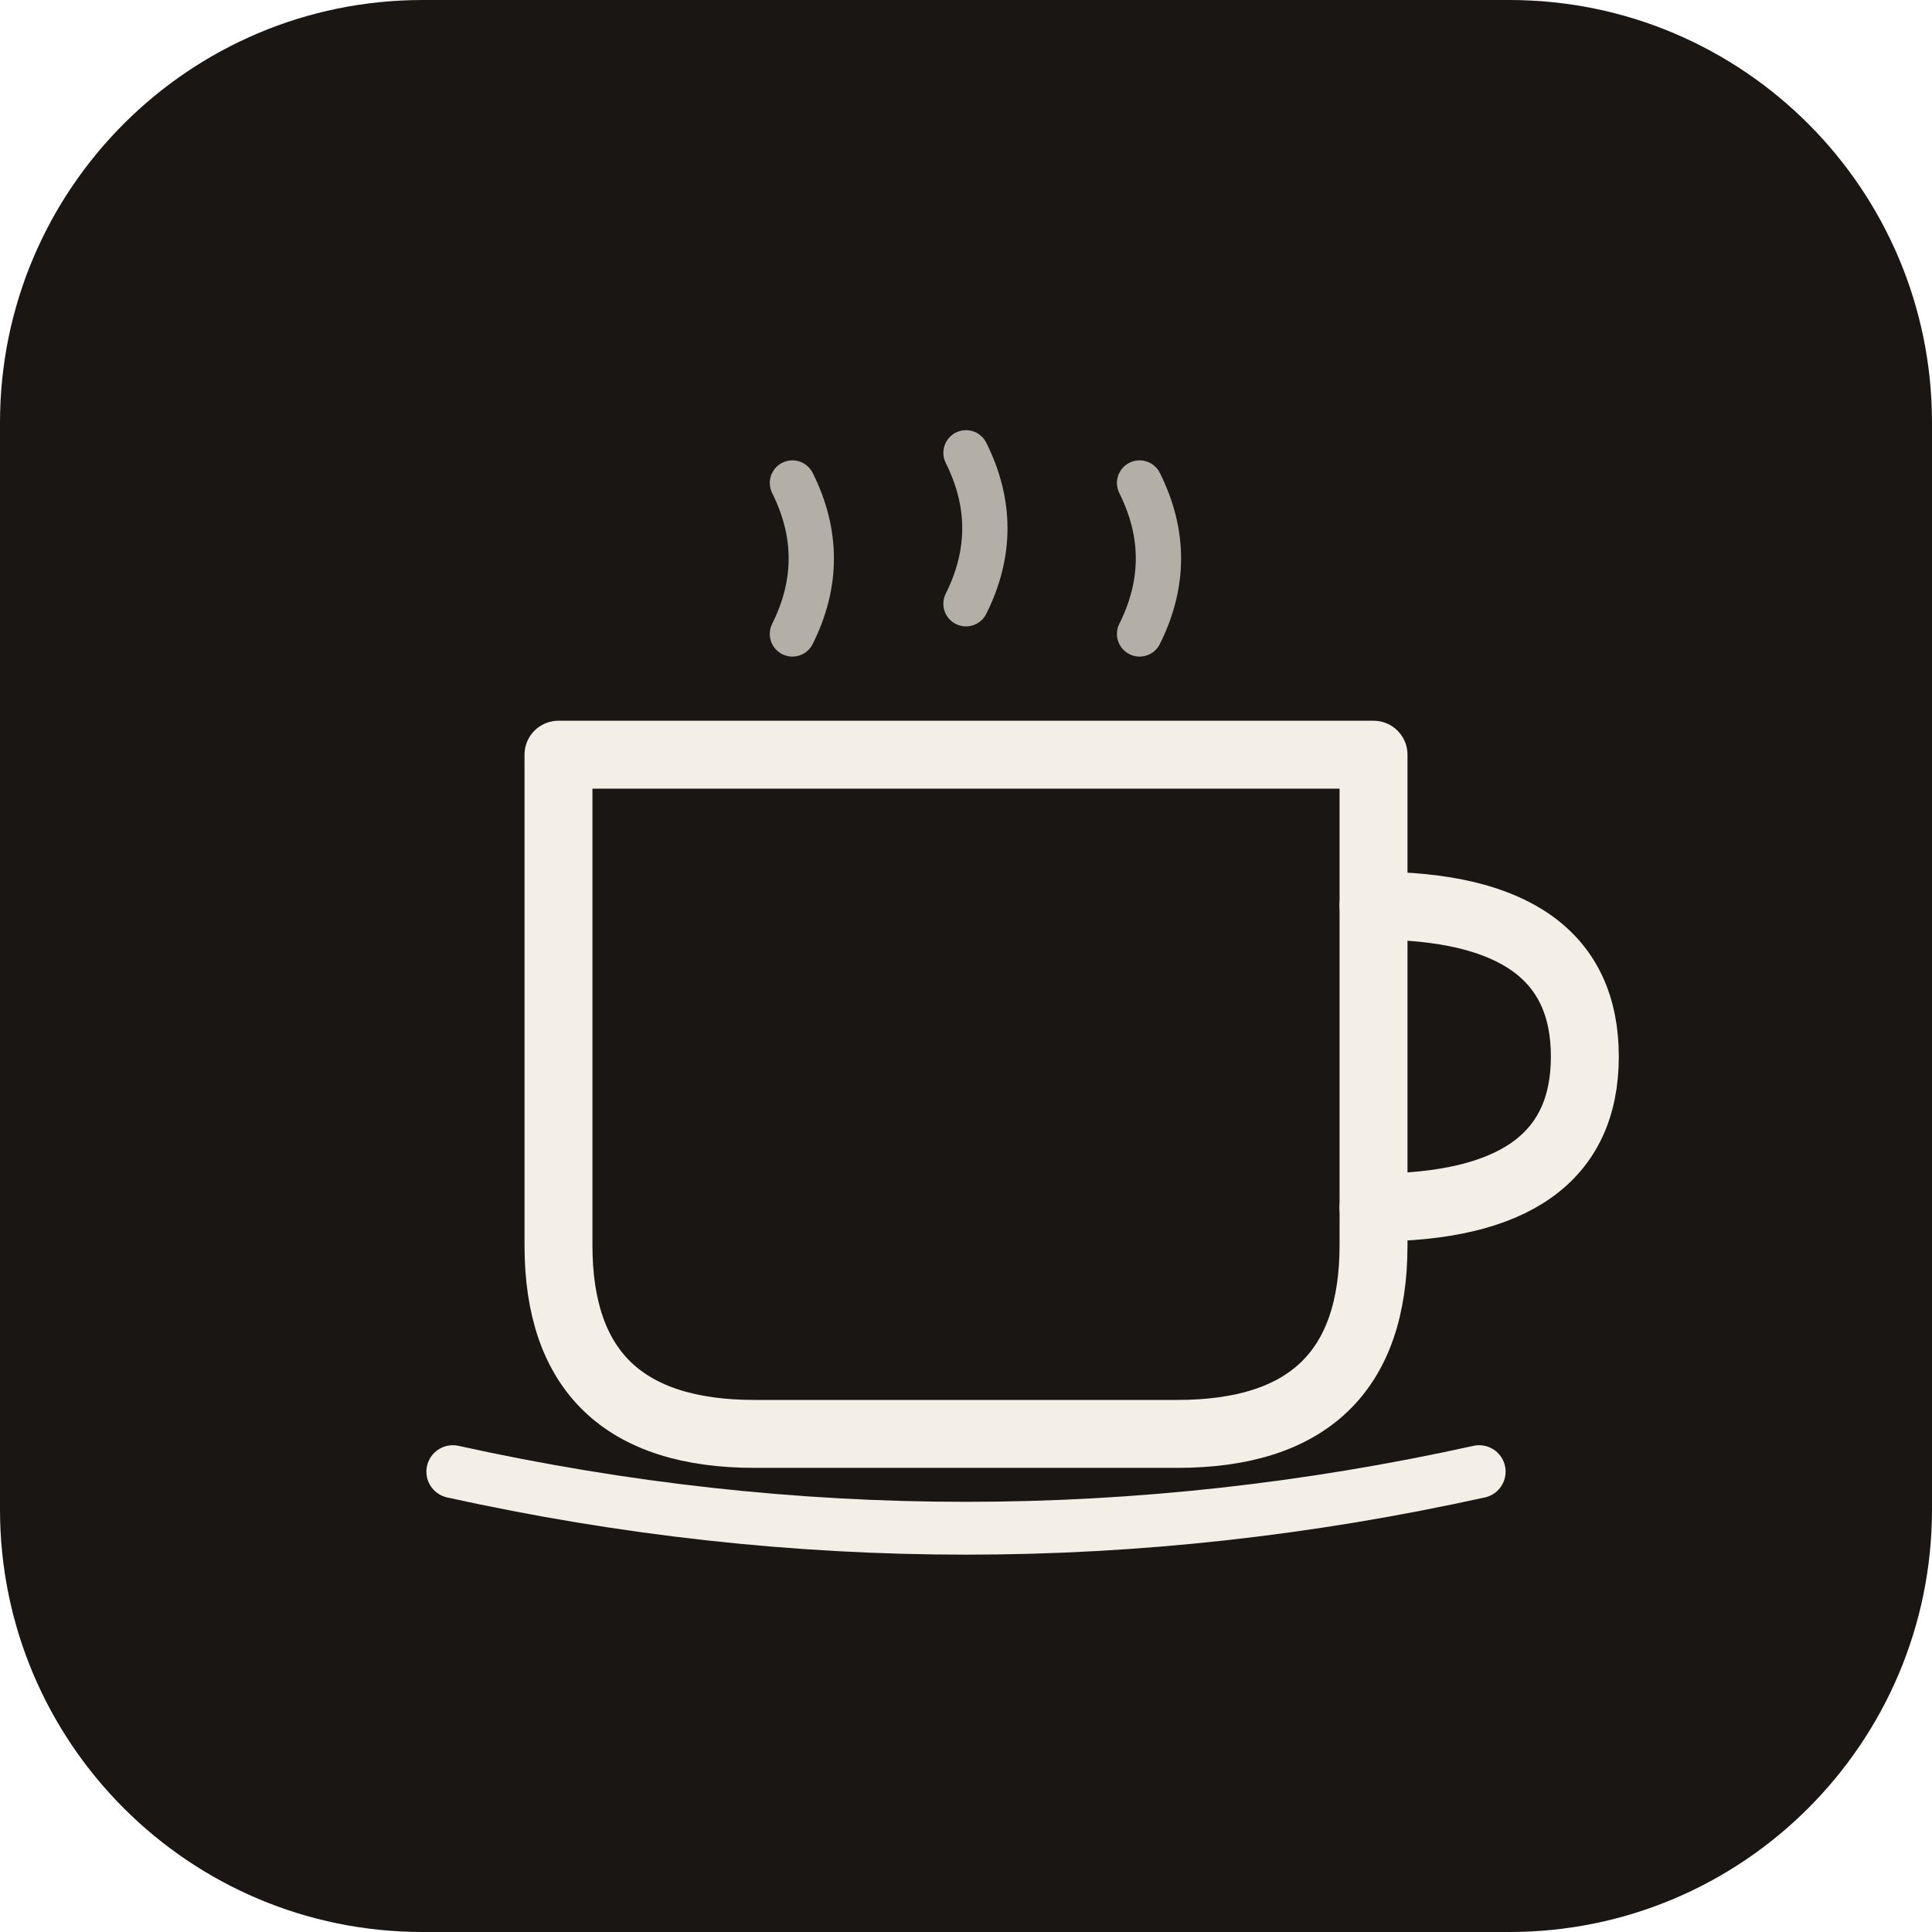
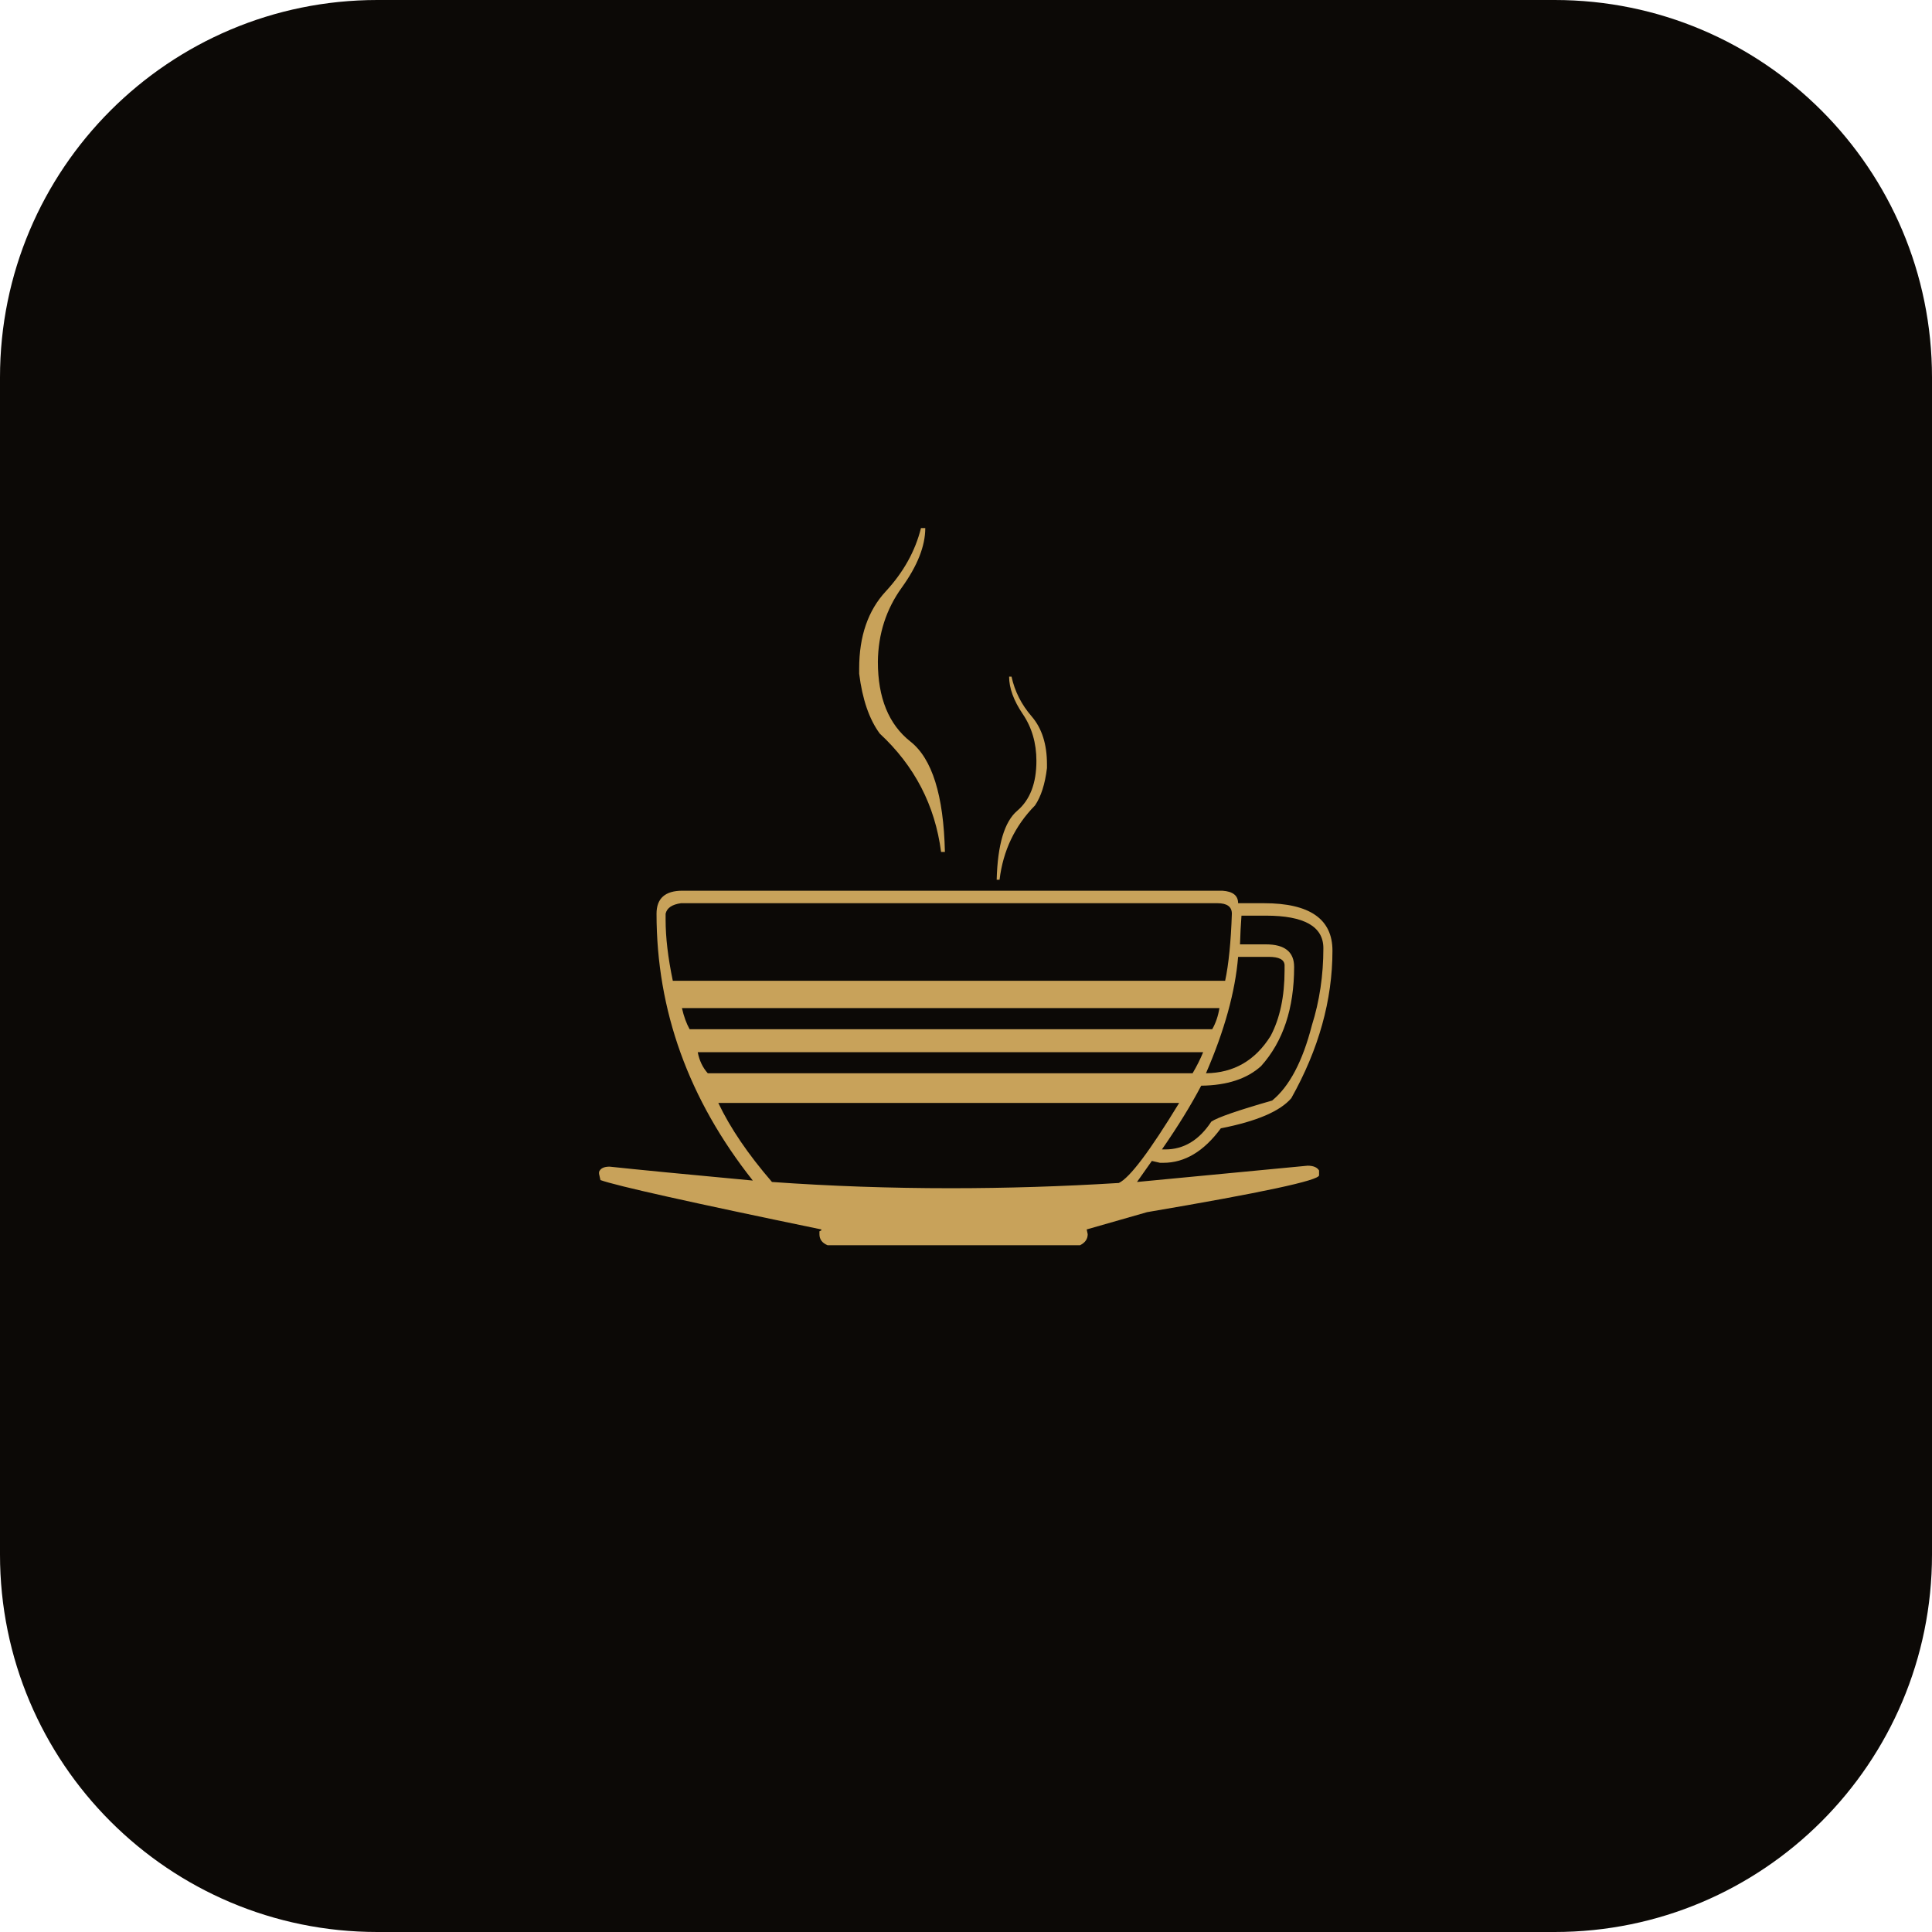
<svg xmlns="http://www.w3.org/2000/svg" viewBox="0 0 512 512">
-   <rect width="512" height="512" rx="112" fill="#1a1614" />
-   <path d="M148 200 L148 330 Q148 380 200 380 L312 380 Q364 380 364 330 L364 200 Z" fill="none" stroke="#f4efe6" stroke-width="18" stroke-linejoin="round" />
-   <path d="M364 240 Q420 240 420 280 Q420 320 364 320" fill="none" stroke="#f4efe6" stroke-width="18" stroke-linecap="round" />
-   <path d="M120 390 Q256 420 392 390" fill="none" stroke="#f4efe6" stroke-width="14" stroke-linecap="round" />
-   <path d="M210 168 Q220 148 210 128" fill="none" stroke="#f4efe6" stroke-width="12" stroke-linecap="round" opacity="0.7" />
-   <path d="M256 160 Q266 140 256 120" fill="none" stroke="#f4efe6" stroke-width="12" stroke-linecap="round" opacity="0.7" />
-   <path d="M302 168 Q312 148 302 128" fill="none" stroke="#f4efe6" stroke-width="12" stroke-linecap="round" opacity="0.7" />
+   <rect width="512" height="512" rx="100" fill="#0C0906" />
+   <text x="256" y="330" font-size="260" text-anchor="middle" fill="#C8A25A">☕</text>
</svg>
